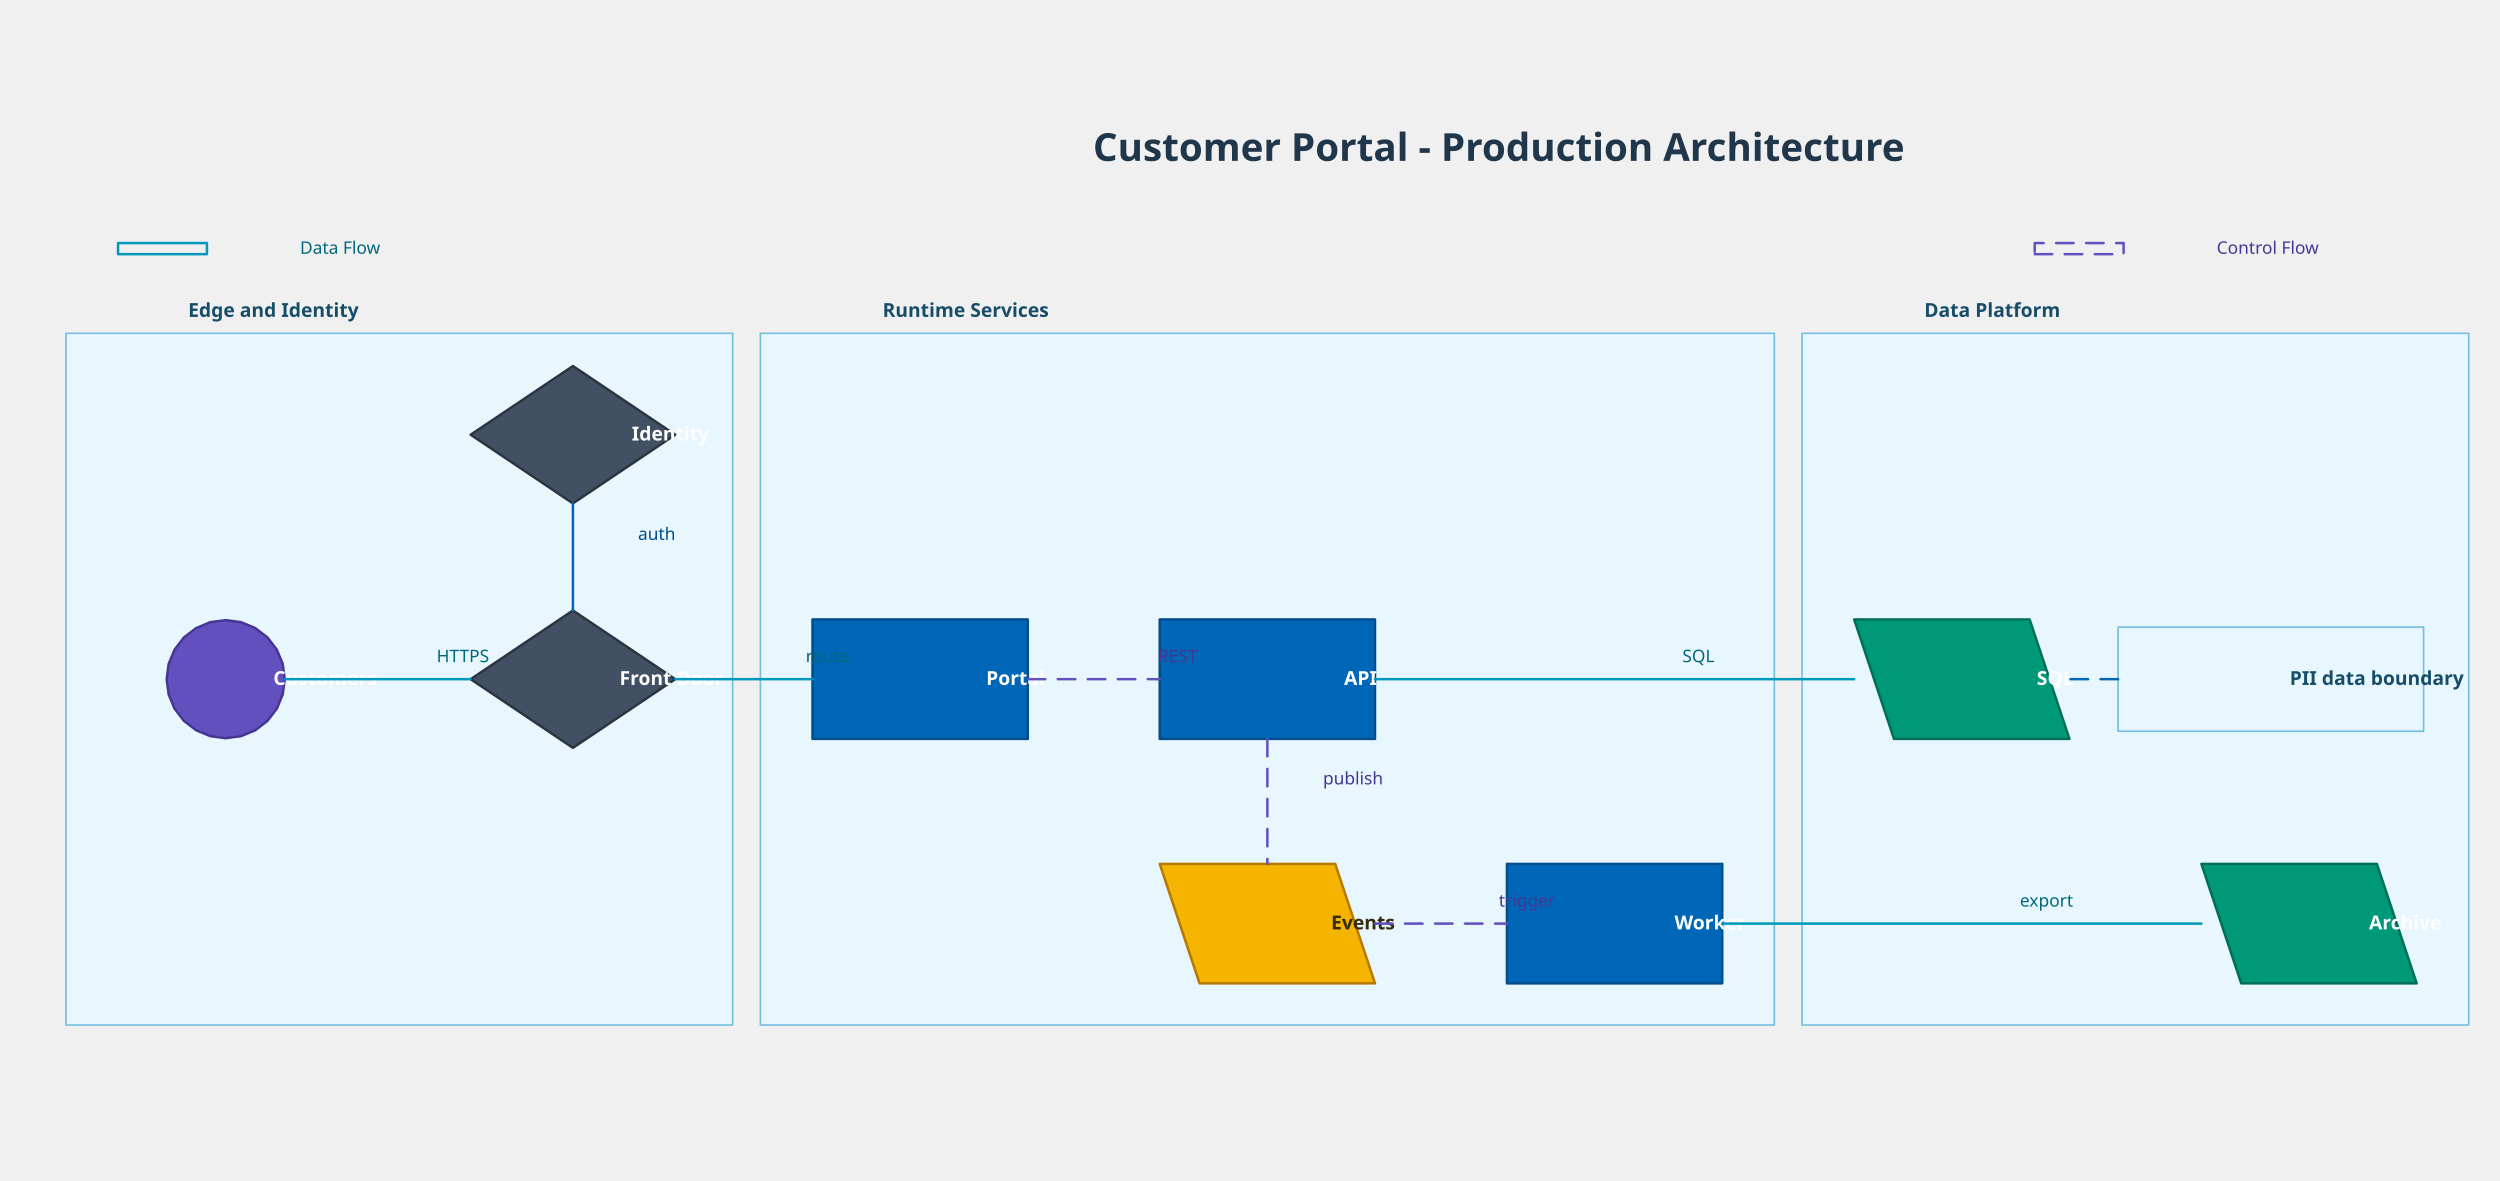
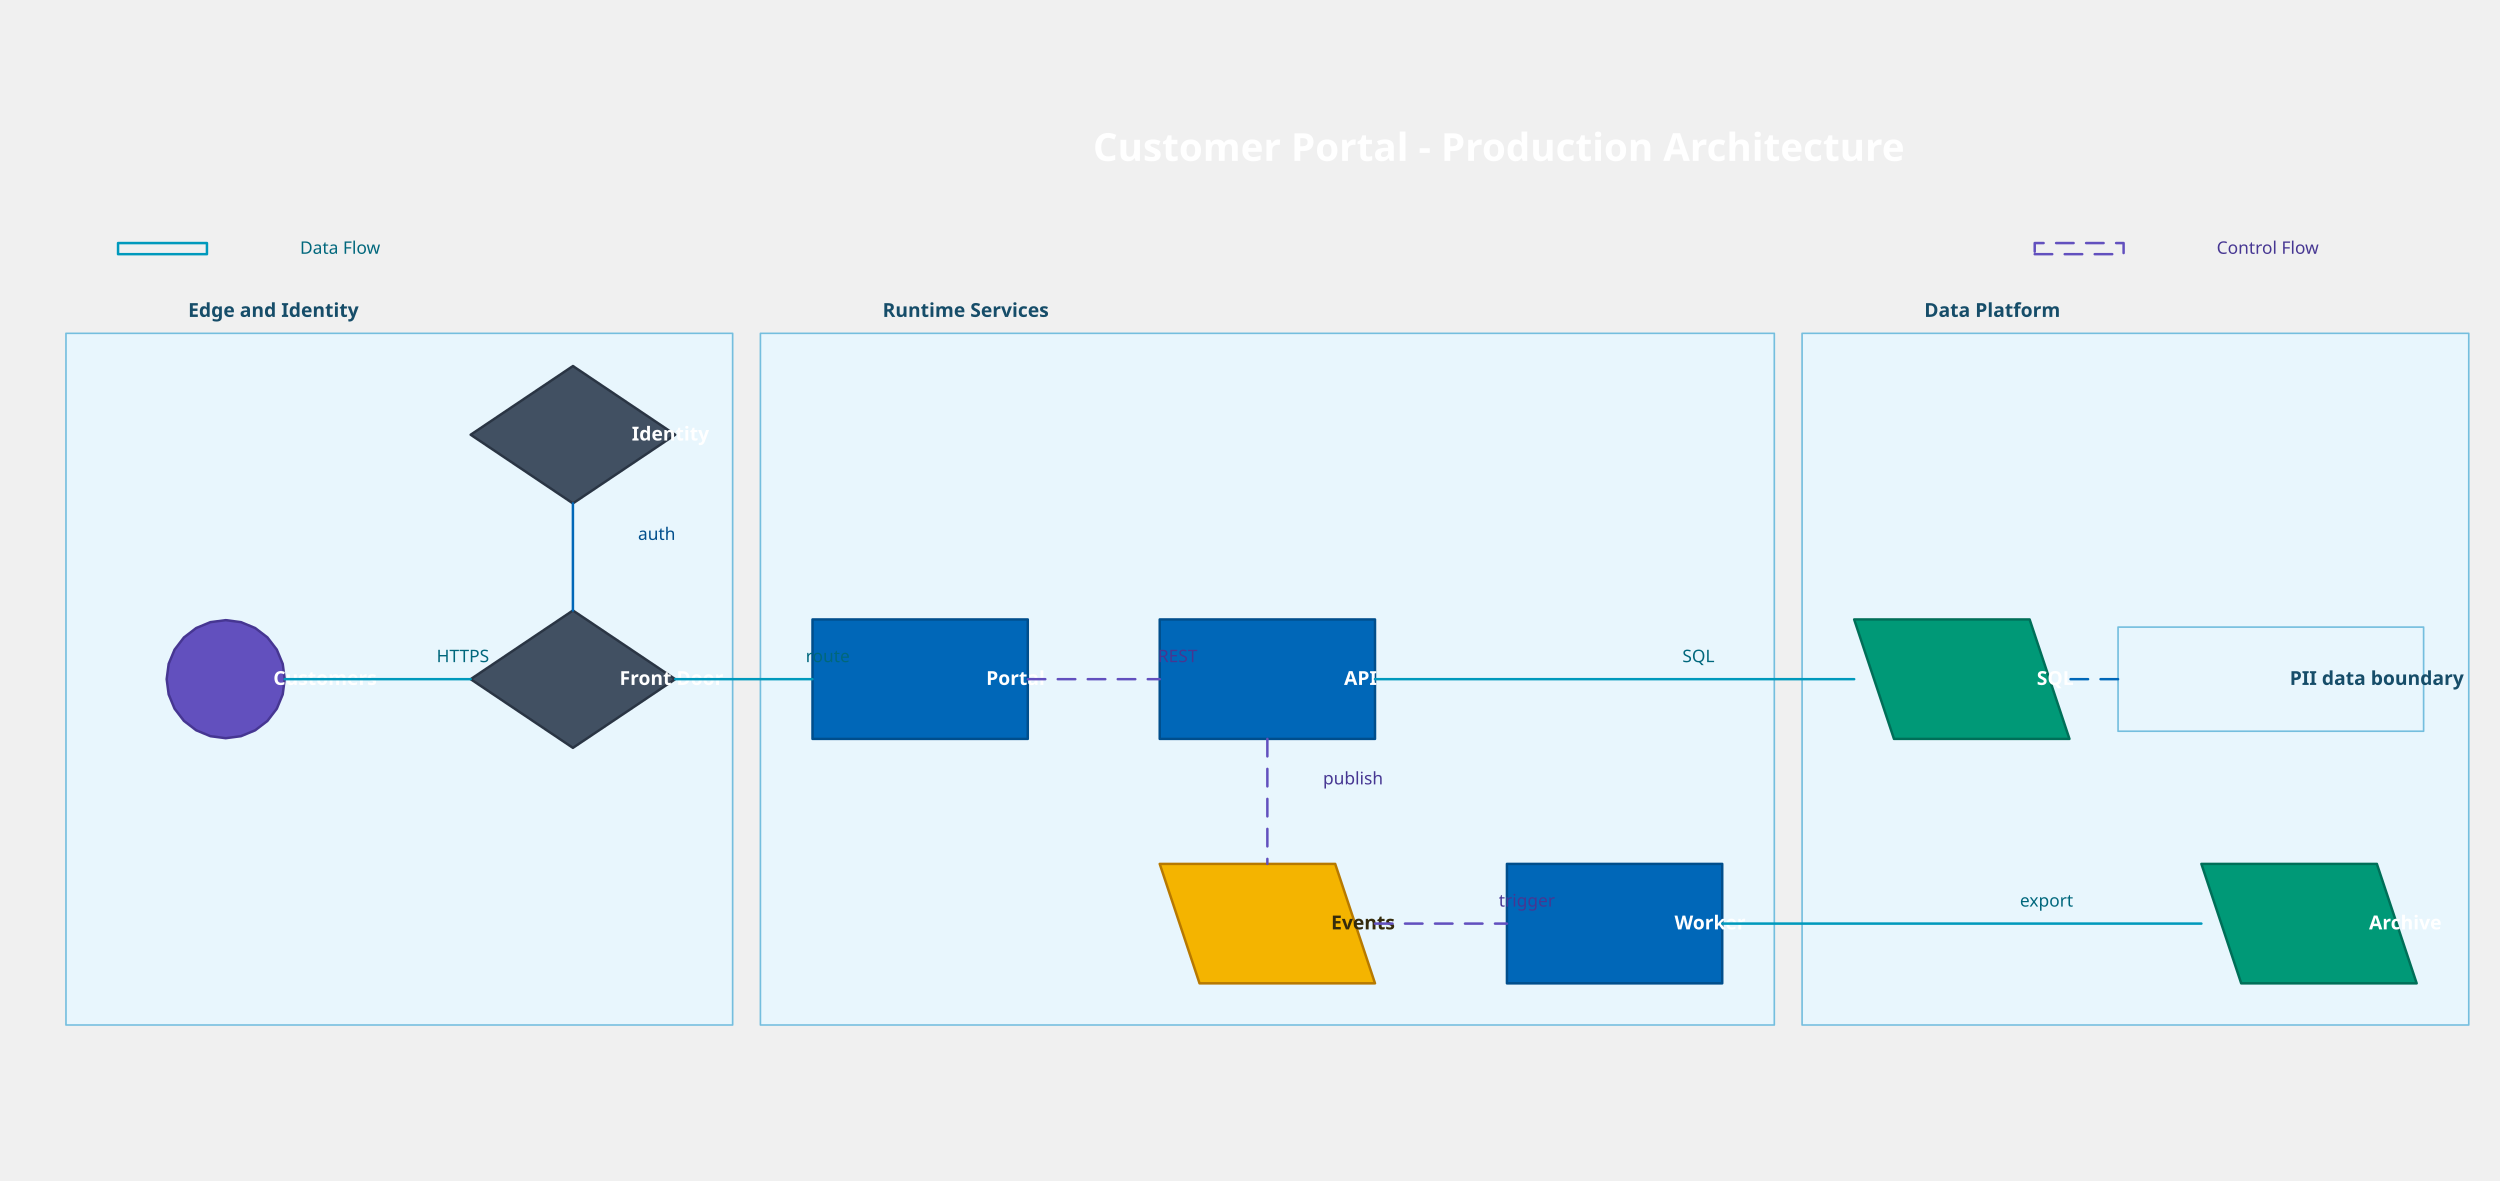
<svg xmlns="http://www.w3.org/2000/svg" xmlns:ns1="http://schemas.microsoft.com/visio/2003/SVGExtensions/" xmlns:xlink="http://www.w3.org/1999/xlink" width="18in" height="8.5in" viewBox="0 0 1296 612" xml:space="preserve" color-interpolation-filters="sRGB" class="st25">
  <ns1:documentProperties ns1:langID="1033" ns1:metric="true" ns1:viewMarkup="false" />
  <style type="text/css">
	
		.st1 {fill:#e8f6fd;stroke:#74bede;stroke-linecap:round;stroke-linejoin:round;stroke-width:0.864}
		.st2 {fill:none;stroke:none;stroke-linecap:round;stroke-linejoin:round;stroke-width:1}
		.st3 {fill:#164d69;font-family:Calibri;font-size:0.833em;font-weight:bold}
		.st4 {fill:#6250be;stroke:#463692;stroke-linecap:round;stroke-linejoin:round;stroke-width:1.296}
		.st5 {fill:#ffffff;font-family:Calibri;font-size:0.833em;font-weight:bold}
		.st6 {fill:#415062;stroke:#2a3544;stroke-linecap:round;stroke-linejoin:round;stroke-width:1.296}
		.st7 {fill:#0067b8;stroke:#004e8c;stroke-linecap:round;stroke-linejoin:round;stroke-width:1.296}
		.st8 {fill:#f4b400;stroke:#b77900;stroke-linecap:round;stroke-linejoin:round;stroke-width:1.296}
		.st9 {fill:#342b0c;font-family:Calibri;font-size:0.833em;font-weight:bold}
		.st10 {fill:#009977;stroke:#006f58;stroke-linecap:round;stroke-linejoin:round;stroke-width:1.296}
- 		.st11 {fill:#20374b;font-family:Calibri;font-size:1.667em;font-weight:bold}
+ 		.st11 {fill:#ffffff;font-family:Calibri;font-size:1.667em;font-weight:bold}
		.st12 {fill:none;stroke:#0099bc;stroke-linecap:round;stroke-linejoin:round;stroke-width:1.296}
		.st13 {fill:#00677c;font-family:Calibri;font-size:0.75em}
		.st14 {fill:none;stroke:#6250be;stroke-dasharray:9.072,6.48;stroke-linecap:round;stroke-linejoin:round;stroke-width:1.296}
		.st15 {fill:#463692;font-family:Calibri;font-size:0.75em}
		.st16 {fill:none}
		.st17 {stroke:#0099bc;stroke-linecap:round;stroke-linejoin:round;stroke-width:1.296}
		.st18 {fill:#0099bc;fill-opacity:1;stroke:#0099bc;stroke-opacity:1;stroke-width:0.34}
		.st19 {stroke:#0067b8;stroke-linecap:round;stroke-linejoin:round;stroke-width:1.296}
		.st20 {fill:#0067b8;fill-opacity:1;stroke:#0067b8;stroke-opacity:1;stroke-width:0.34}
		.st21 {fill:#004e8c;font-family:Calibri;font-size:0.75em}
		.st22 {stroke:#6250be;stroke-dasharray:9.072,6.48;stroke-linecap:round;stroke-linejoin:round;stroke-width:1.296}
		.st23 {fill:#6250be;fill-opacity:1;stroke:#6250be;stroke-opacity:1;stroke-width:0.34}
		.st24 {stroke:#0067b8;stroke-dasharray:9.072,6.48;stroke-linecap:round;stroke-linejoin:round;stroke-width:1.296}
		.st25 {fill:none;fill-rule:evenodd;font-size:12px;overflow:visible;stroke-linecap:square;stroke-miterlimit:3}
	
	</style>
  <defs id="Markers">
    <g id="lend13">
      <path d="M 3 1 L 0 0 L 3 -1 L 3 1 " style="stroke:none" />
    </g>
    <marker id="mrkr13-63" class="st18" ns1:arrowType="13" ns1:arrowSize="2" ns1:setback="8.83333" refX="-8.833" orient="auto" markerUnits="strokeWidth" overflow="visible">
      <use xlink:href="#lend13" transform="scale(-2.944444,-2.944444) " />
    </marker>
    <marker id="mrkr13-69" class="st20" ns1:arrowType="13" ns1:arrowSize="2" ns1:setback="8.83333" refX="-8.833" orient="auto" markerUnits="strokeWidth" overflow="visible">
      <use xlink:href="#lend13" transform="scale(-2.944444,-2.944444) " />
    </marker>
    <marker id="mrkr13-80" class="st23" ns1:arrowType="13" ns1:arrowSize="2" ns1:setback="8.83333" refX="-8.833" orient="auto" markerUnits="strokeWidth" overflow="visible">
      <use xlink:href="#lend13" transform="scale(-2.944444,-2.944444) " />
    </marker>
  </defs>
  <g ns1:mID="0" ns1:index="1" ns1:groupContext="foregroundPage">
    <ns1:userDefs>
      <ns1:ud ns1:nameU="msvThemeOrder" ns1:val="VT0(0):26" />
    </ns1:userDefs>
    <ns1:pageProperties ns1:drawingScale="1" ns1:pageScale="1" ns1:drawingUnits="0" ns1:shadowOffsetX="8.50394" ns1:shadowOffsetY="-8.50394" />
    <ns1:layer ns1:name="Annotations" ns1:index="0" />
    <g id="shape1-1" ns1:mID="1" ns1:groupContext="shape" transform="translate(34.2,-80.64)">
      <rect x="0" y="253.44" width="345.6" height="358.56" class="st1" />
    </g>
    <g id="shape2-3" ns1:mID="2" ns1:groupContext="shape" transform="translate(45,-439.92)">
      <ns1:textBlock ns1:margins="rect(0,5.76,0,5.76)" ns1:tabSpace="42.5197" />
      <ns1:textRect cx="162" cy="601.2" width="324" height="21.6" />
      <rect x="0" y="590.4" width="324" height="21.6" class="st2" />
      <text x="5.76" y="604.2" class="st3" ns1:langID="1033">
        <ns1:paragraph />
        <ns1:tabList />Edge and Identity</text>
    </g>
    <g id="shape3-6" ns1:mID="3" ns1:groupContext="shape" transform="translate(394.2,-80.64)">
      <rect x="0" y="253.44" width="525.6" height="358.56" class="st1" />
    </g>
    <g id="shape4-8" ns1:mID="4" ns1:groupContext="shape" transform="translate(405,-439.92)">
      <ns1:textBlock ns1:margins="rect(0,5.76,0,5.76)" ns1:tabSpace="42.5197" />
      <ns1:textRect cx="252" cy="601.2" width="504" height="21.6" />
      <rect x="0" y="590.4" width="504" height="21.6" class="st2" />
      <text x="5.76" y="604.2" class="st3" ns1:langID="1033">
        <ns1:paragraph />
        <ns1:tabList />Runtime Services</text>
    </g>
    <g id="shape5-11" ns1:mID="5" ns1:groupContext="shape" transform="translate(934.2,-80.64)">
      <rect x="0" y="253.44" width="345.6" height="358.56" class="st1" />
    </g>
    <g id="shape6-13" ns1:mID="6" ns1:groupContext="shape" transform="translate(945,-439.92)">
      <ns1:textBlock ns1:margins="rect(0,5.76,0,5.76)" ns1:tabSpace="42.5197" />
      <ns1:textRect cx="162" cy="601.2" width="324" height="21.6" />
      <rect x="0" y="590.4" width="324" height="21.6" class="st2" />
      <text x="5.76" y="604.2" class="st3" ns1:langID="1033">
        <ns1:paragraph />
        <ns1:tabList />Data Platform</text>
    </g>
    <g id="shape7-16" ns1:mID="7" ns1:groupContext="shape" transform="translate(86.4,-229.32)">
      <ns1:textBlock ns1:margins="rect(0,0,0,0)" ns1:tabSpace="42.5197" />
      <ns1:textRect cx="30.6" cy="581.4" width="61.2" height="61.2" />
      <path d="M61.2 581.4 L60.16 573.48 L57.1 566.1 L52.24 559.76 L45.9 554.9 L38.52 551.84 L30.6 550.8 L22.68 551.84 L15.3        554.9 L8.96 559.76 L4.1 566.1 L1.04 573.48 L0 581.4 L1.04 589.32 L4.1 596.7 L8.96 603.04 L15.3 607.9 L22.68        610.96 L30.6 612 L38.52 610.96 L45.9 607.9 L52.24 603.04 L57.1 596.7 L60.16 589.32 L61.2 581.4 Z" class="st4" />
      <text x="8.5" y="584.4" class="st5" ns1:langID="1033">
        <ns1:paragraph ns1:horizAlign="1" />
        <ns1:tabList />Customers</text>
    </g>
    <g id="shape8-19" ns1:mID="8" ns1:groupContext="shape" transform="translate(243.99,-351.036)">
      <ns1:textBlock ns1:margins="rect(0,0,0,0)" ns1:tabSpace="42.5197" />
      <ns1:textRect cx="53.01" cy="576.396" width="106.02" height="71.208" />
      <path d="M53.01 612 L106.02 576.4 L53.01 540.79 L0 576.4 L53.01 612 Z" class="st6" />
      <text x="36.73" y="579.4" class="st5" ns1:langID="1033">
        <ns1:paragraph ns1:horizAlign="1" />
        <ns1:tabList />Identity</text>
    </g>
    <g id="shape9-22" ns1:mID="9" ns1:groupContext="shape" transform="translate(243.99,-224.316)">
      <ns1:textBlock ns1:margins="rect(0,0,0,0)" ns1:tabSpace="42.5197" />
      <ns1:textRect cx="53.01" cy="576.396" width="106.02" height="71.208" />
      <path d="M53.01 612 L106.02 576.4 L53.01 540.79 L0 576.4 L53.01 612 Z" class="st6" />
      <text x="30.4" y="579.4" class="st5" ns1:langID="1033">
        <ns1:paragraph ns1:horizAlign="1" />
        <ns1:tabList />Front Door</text>
    </g>
    <g id="shape10-25" ns1:mID="10" ns1:groupContext="shape" transform="translate(421.2,-228.96)">
      <ns1:textBlock ns1:margins="rect(0,0,0,0)" ns1:tabSpace="42.5197" />
      <ns1:textRect cx="55.8" cy="581.04" width="111.6" height="61.92" />
      <rect x="0" y="550.08" width="111.6" height="61.92" class="st7" />
      <text x="43.24" y="584.04" class="st5" ns1:langID="1033">
        <ns1:paragraph ns1:horizAlign="1" />
        <ns1:tabList />Portal</text>
    </g>
    <g id="shape11-28" ns1:mID="11" ns1:groupContext="shape" transform="translate(601.2,-228.96)">
      <ns1:textBlock ns1:margins="rect(0,0,0,0)" ns1:tabSpace="42.5197" />
      <ns1:textRect cx="55.8" cy="581.04" width="111.6" height="61.92" />
      <rect x="0" y="550.08" width="111.6" height="61.92" class="st7" />
      <text x="48.78" y="584.04" class="st5" ns1:langID="1033">
        <ns1:paragraph ns1:horizAlign="1" />
        <ns1:tabList />API</text>
    </g>
    <g id="shape12-31" ns1:mID="12" ns1:groupContext="shape" transform="translate(601.2,-102.24)">
      <ns1:textBlock ns1:margins="rect(0,0,0,0)" ns1:tabSpace="42.5197" />
      <ns1:textRect cx="55.8" cy="581.04" width="111.6" height="61.92" />
      <path d="M20.64 612 L111.6 612 L90.96 550.08 L0 550.08 L20.64 612 Z" class="st8" />
      <text x="42.07" y="584.04" class="st9" ns1:langID="1033">
        <ns1:paragraph ns1:horizAlign="1" />
        <ns1:tabList />Events</text>
    </g>
    <g id="shape13-34" ns1:mID="13" ns1:groupContext="shape" transform="translate(781.2,-102.24)">
      <ns1:textBlock ns1:margins="rect(0,0,0,0)" ns1:tabSpace="42.5197" />
      <ns1:textRect cx="55.8" cy="581.04" width="111.6" height="61.92" />
      <rect x="0" y="550.08" width="111.6" height="61.92" class="st7" />
      <text x="40.11" y="584.04" class="st5" ns1:langID="1033">
        <ns1:paragraph ns1:horizAlign="1" />
        <ns1:tabList />Worker</text>
    </g>
    <g id="shape14-37" ns1:mID="14" ns1:groupContext="shape" transform="translate(961.2,-228.96)">
      <ns1:textBlock ns1:margins="rect(0,0,0,0)" ns1:tabSpace="42.5197" />
      <ns1:textRect cx="55.8" cy="581.04" width="111.6" height="61.92" />
      <path d="M20.64 612 L111.6 612 L90.96 550.08 L0 550.08 L20.64 612 Z" class="st10" />
      <text x="47.89" y="584.04" class="st5" ns1:langID="1033">
        <ns1:paragraph ns1:horizAlign="1" />
        <ns1:tabList />SQL</text>
    </g>
    <g id="shape15-40" ns1:mID="15" ns1:groupContext="shape" transform="translate(1141.2,-102.24)">
      <ns1:textBlock ns1:margins="rect(0,0,0,0)" ns1:tabSpace="42.5197" />
      <ns1:textRect cx="55.8" cy="581.04" width="111.6" height="61.92" />
      <path d="M20.64 612 L111.6 612 L90.96 550.08 L0 550.08 L20.64 612 Z" class="st10" />
      <text x="40.11" y="584.04" class="st5" ns1:langID="1033">
        <ns1:paragraph ns1:horizAlign="1" />
        <ns1:tabList />Archive</text>
    </g>
    <g id="shape16-43" ns1:mID="16" ns1:groupContext="shape" ns1:layerMember="0" transform="translate(1098,-232.92)">
      <ns1:textBlock ns1:margins="rect(0,0,0,0)" ns1:tabSpace="42.5197" />
      <ns1:textRect cx="79.2" cy="585" width="158.4" height="54" />
      <rect x="0" y="558" width="158.4" height="54" class="st1" />
      <text x="42.22" y="588" class="st3" ns1:langID="1033">
        <ns1:paragraph ns1:horizAlign="1" />
        <ns1:tabList />PII data boundary</text>
    </g>
    <g id="shape17-46" ns1:mID="17" ns1:groupContext="shape" transform="translate(57.6,-518.4)">
      <ns1:textBlock ns1:margins="rect(0,0,0,0)" ns1:tabSpace="42.5197" />
      <ns1:textRect cx="590.4" cy="595.8" width="1180.8" height="32.4" />
      <rect x="0" y="579.6" width="1180.8" height="32.4" class="st2" />
      <text x="415.4" y="601.8" class="st11" ns1:langID="1033">
        <ns1:paragraph ns1:horizAlign="1" />
        <ns1:tabList />Customer Portal - Production Architecture</text>
    </g>
    <g id="shape18-49" ns1:mID="18" ns1:groupContext="shape" transform="translate(61.2,-480.24)">
      <rect x="0" y="606.24" width="46.08" height="5.76" class="st12" />
    </g>
    <g id="shape19-51" ns1:mID="19" ns1:groupContext="shape" transform="translate(113.4,-473.04)">
      <ns1:textBlock ns1:margins="rect(0,0,0,0)" ns1:tabSpace="42.5197" />
      <ns1:textRect cx="59.4" cy="601.92" width="118.8" height="20.16" />
      <rect x="0" y="591.84" width="118.8" height="20.16" class="st2" />
      <text x="0" y="604.62" class="st13" ns1:langID="1033">
        <ns1:paragraph />
        <ns1:tabList />Data Flow</text>
    </g>
    <g id="shape20-54" ns1:mID="20" ns1:groupContext="shape" transform="translate(1054.8,-480.24)">
      <path d="M0 612 L46.08 612 L46.08 606.24 L0 606.24 L0 612 Z" class="st14" />
    </g>
    <g id="shape21-56" ns1:mID="21" ns1:groupContext="shape" transform="translate(1107,-473.04)">
      <ns1:textBlock ns1:margins="rect(0,0,0,0)" ns1:tabSpace="42.5197" />
      <ns1:textRect cx="59.4" cy="601.92" width="118.8" height="20.16" />
      <rect x="0" y="591.84" width="118.8" height="20.16" class="st2" />
      <text x="0" y="604.62" class="st15" ns1:langID="1033">
        <ns1:paragraph />
        <ns1:tabList />Control Flow</text>
    </g>
    <g id="shape22-59" ns1:mID="22" ns1:groupContext="shape">
      <ns1:textBlock ns1:margins="rect(0,0,0,0)" ns1:tabSpace="42.5197" />
      <ns1:textRect cx="195.795" cy="340.56" width="90" height="21.6" />
      <path d="M147.6 352.08 L195.79 352.08 L243.99 352.08 L147.6 352.08 Z" class="st16" />
      <path d="M147.6 352.08 L195.79 352.08 L243.99 352.08" class="st17" />
      <text x="184.21" y="343.26" class="st13" ns1:langID="1033">
        <ns1:paragraph ns1:horizAlign="1" />
        <ns1:tabList />HTTPS</text>
    </g>
    <g id="shape23-65" ns1:mID="23" ns1:groupContext="shape">
      <ns1:textBlock ns1:margins="rect(0,0,0,0)" ns1:tabSpace="42.5197" />
      <ns1:textRect cx="297" cy="277.2" width="90" height="21.6" />
      <path d="M297 316.48 L297 282.96 L297 260.96 L297 316.48 Z" class="st16" />
      <path d="M297 316.48 L297 282.96 L297 260.96" class="st19" />
      <text x="288.61" y="279.9" class="st21" ns1:langID="1033">
        <ns1:paragraph ns1:horizAlign="1" />
        <ns1:tabList />auth</text>
    </g>
    <g id="shape24-71" ns1:mID="24" ns1:groupContext="shape">
      <ns1:textBlock ns1:margins="rect(0,0,0,0)" ns1:tabSpace="42.5197" />
      <ns1:textRect cx="385.605" cy="340.56" width="90" height="21.6" />
      <path d="M350.01 352.08 L397.12 352.08 L421.2 352.08 L350.01 352.08 Z" class="st16" />
      <path d="M350.01 352.08 L397.12 352.08 L421.2 352.08" class="st17" />
      <text x="375.55" y="343.26" class="st13" ns1:langID="1033">
        <ns1:paragraph ns1:horizAlign="1" />
        <ns1:tabList />route</text>
    </g>
    <g id="shape25-76" ns1:mID="25" ns1:groupContext="shape">
      <ns1:textBlock ns1:margins="rect(0,0,0,0)" ns1:tabSpace="42.5197" />
      <ns1:textRect cx="567" cy="340.56" width="90" height="21.6" />
      <path d="M532.8 352.08 L567 352.08 L601.2 352.08 L532.8 352.08 Z" class="st16" />
      <path d="M532.8 352.08 L567 352.08 L601.2 352.08" class="st22" />
      <text x="558.1" y="343.26" class="st15" ns1:langID="1033">
        <ns1:paragraph ns1:horizAlign="1" />
        <ns1:tabList />REST</text>
    </g>
    <g id="shape26-82" ns1:mID="26" ns1:groupContext="shape">
      <ns1:textBlock ns1:margins="rect(0,0,0,0)" ns1:tabSpace="42.5197" />
      <ns1:textRect cx="657" cy="403.92" width="90" height="21.6" />
      <path d="M657 383.04 L657 409.68 L657 447.84 L657 383.04 Z" class="st16" />
      <path d="M657 383.04 L657 409.68 L657 447.84" class="st22" />
      <text x="643.72" y="406.62" class="st15" ns1:langID="1033">
        <ns1:paragraph ns1:horizAlign="1" />
        <ns1:tabList />publish</text>
    </g>
    <g id="shape27-87" ns1:mID="27" ns1:groupContext="shape">
      <ns1:textBlock ns1:margins="rect(0,0,0,0)" ns1:tabSpace="42.5197" />
      <ns1:textRect cx="747" cy="467.28" width="90" height="21.6" />
      <path d="M712.8 478.8 L758.52 478.8 L781.2 478.8 L712.8 478.8 Z" class="st16" />
      <path d="M712.8 478.8 L758.52 478.8 L781.2 478.8" class="st22" />
      <text x="734.85" y="469.98" class="st15" ns1:langID="1033">
        <ns1:paragraph ns1:horizAlign="1" />
        <ns1:tabList />trigger</text>
    </g>
    <g id="shape28-92" ns1:mID="28" ns1:groupContext="shape">
      <ns1:textBlock ns1:margins="rect(0,0,0,0)" ns1:tabSpace="42.5197" />
      <ns1:textRect cx="837" cy="340.56" width="90" height="21.6" />
      <path d="M712.8 352.08 L837 352.08 L961.2 352.08 L712.8 352.08 Z" class="st16" />
      <path d="M712.8 352.08 L837 352.08 L961.2 352.08" class="st17" />
      <text x="830.01" y="343.26" class="st13" ns1:langID="1033">
        <ns1:paragraph ns1:horizAlign="1" />
        <ns1:tabList />SQL</text>
    </g>
    <g id="shape29-97" ns1:mID="29" ns1:groupContext="shape">
      <ns1:textBlock ns1:margins="rect(0,0,0,0)" ns1:tabSpace="42.5197" />
      <ns1:textRect cx="1017" cy="467.28" width="90" height="21.6" />
      <path d="M892.8 478.8 L1022.76 478.8 L1141.2 478.8 L892.8 478.8 Z" class="st16" />
      <path d="M892.8 478.8 L1022.76 478.8 L1141.2 478.8" class="st17" />
      <text x="1005" y="469.98" class="st13" ns1:langID="1033">
        <ns1:paragraph ns1:horizAlign="1" />
        <ns1:tabList />export</text>
    </g>
    <g id="shape30-102" ns1:mID="30" ns1:groupContext="shape" ns1:layerMember="0">
      <path d="M1098 352.08 L1091.16 352.08 L1072.8 352.08 L1098 352.08 Z" class="st16" />
      <path d="M1098 352.08 L1091.16 352.08 L1072.8 352.08" class="st24" />
    </g>
  </g>
</svg>
